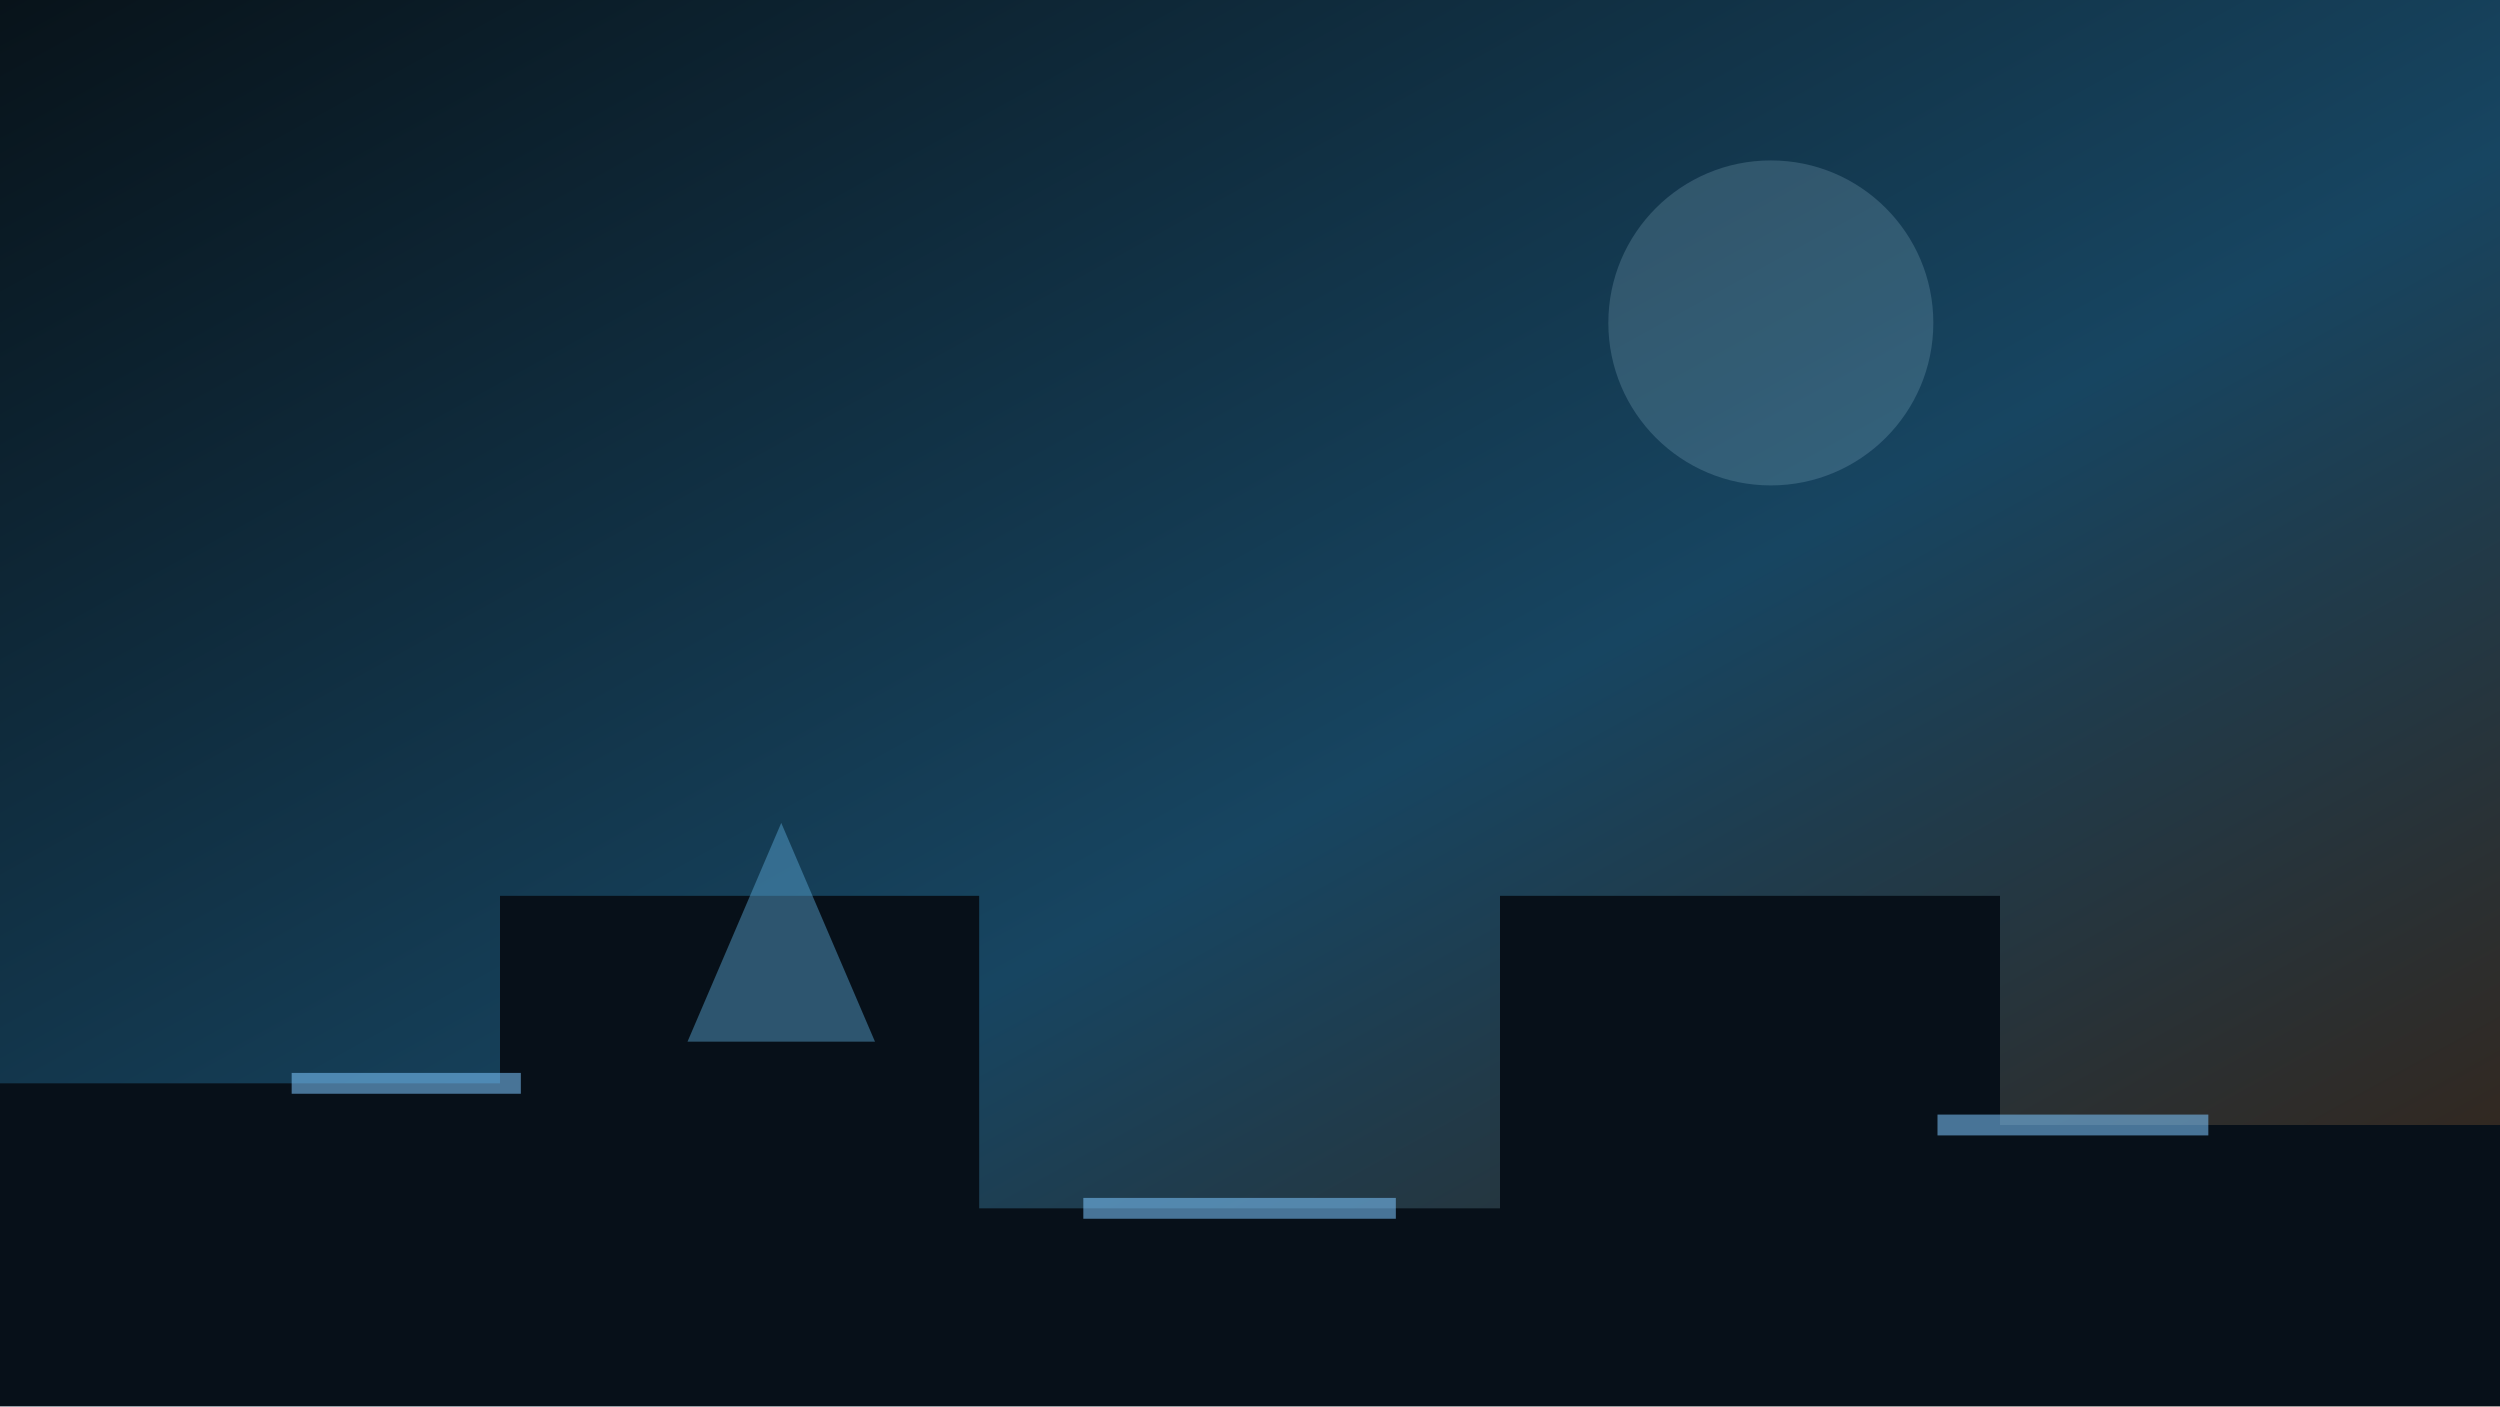
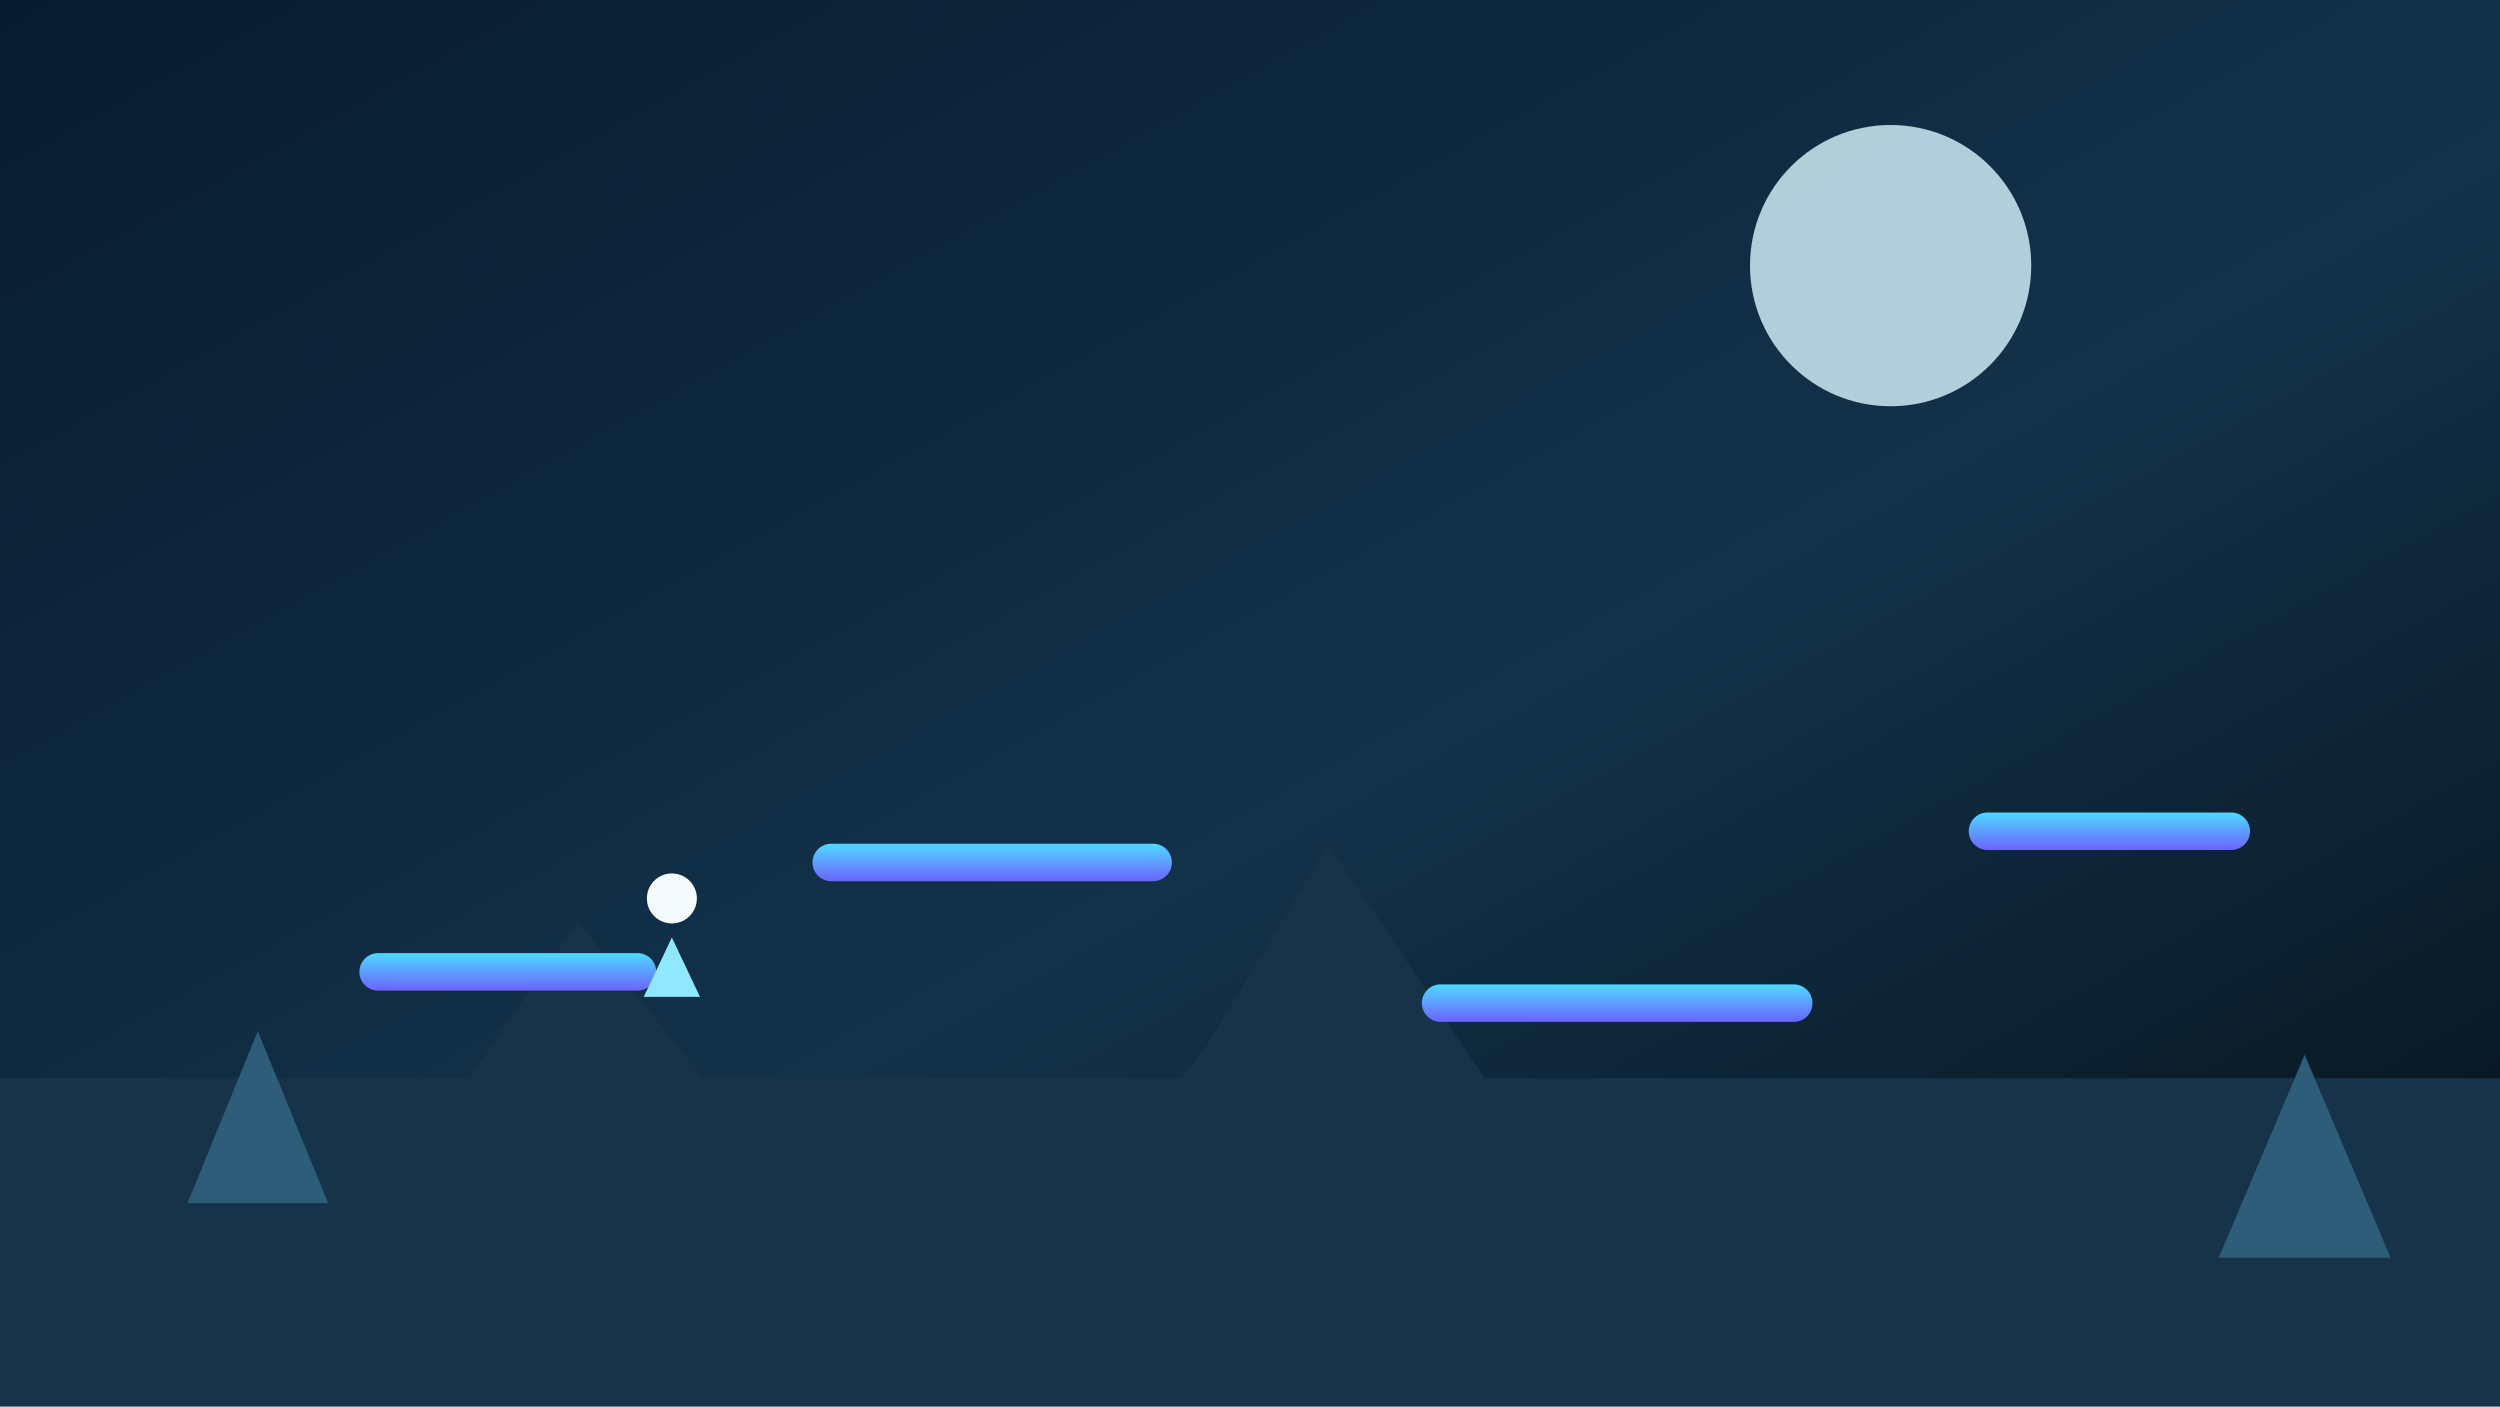
- <svg xmlns="http://www.w3.org/2000/svg" viewBox="0 0 1200 675">
+ <svg xmlns="http://www.w3.org/2000/svg" viewBox="0 0 1600 900">
  <defs>
-     <linearGradient id="g" x1="0" y1="0" x2="1" y2="1">
-       <stop stop-color="#08131a" />
-       <stop offset=".55" stop-color="#174561" />
-       <stop offset="1" stop-color="#39200f" />
+     <linearGradient id="b" y2="1">
+       <stop stop-color="#081b2e" />
+       <stop offset=".55" stop-color="#12324a" />
+       <stop offset="1" stop-color="#071018" />
+     </linearGradient>
+     <linearGradient id="p" x2="0" y2="1">
+       <stop stop-color="#4fd9ff" />
+       <stop offset="1" stop-color="#6c63ff" />
    </linearGradient>
  </defs>
-   <rect width="1200" height="675" fill="url(#g)" />
-   <path d="M0 520h240v-90h230v150h250V430h240v110h240v135H0z" fill="#071019" />
-   <path d="M140 520h110M520 580h150M930 540h130" stroke="#7ec7ff" stroke-width="10" opacity=".55" />
-   <circle cx="850" cy="155" r="78" fill="#c4ebff" opacity=".17" />
-   <path d="M330 500l45-105 45 105z" fill="#5aa9d6" opacity=".45" />
+   <rect width="1600" height="900" fill="url(#b)" />
+   <circle cx="1210" cy="170" r="90" fill="#d9f6ff" opacity=".8" />
+   <g fill="#16334a">
+     <path d="M0 690h300l70-100 80 100h310l90-150 100 150h650v210H0z" />
+     <path d="M0 775h250l80-90 95 90h260l100-120 120 120h250l85-85 110 85h250v125H0z" />
+   </g>
+   <g fill="url(#p)">
+     <rect x="230" y="610" width="190" height="24" rx="12" />
+     <rect x="520" y="540" width="230" height="24" rx="12" />
+     <rect x="910" y="630" width="250" height="24" rx="12" />
+     <rect x="1260" y="520" width="180" height="24" rx="12" />
+   </g>
+   <circle cx="430" cy="575" r="16" fill="#f4fbff" />
+   <path d="M430 600l-18 38h36z" fill="#8fe8ff" />
+   <g fill="#2d5d78">
+     <path d="M120 770l45-110 45 110zM1420 805l55-130 55 130z" />
+   </g>
</svg>
